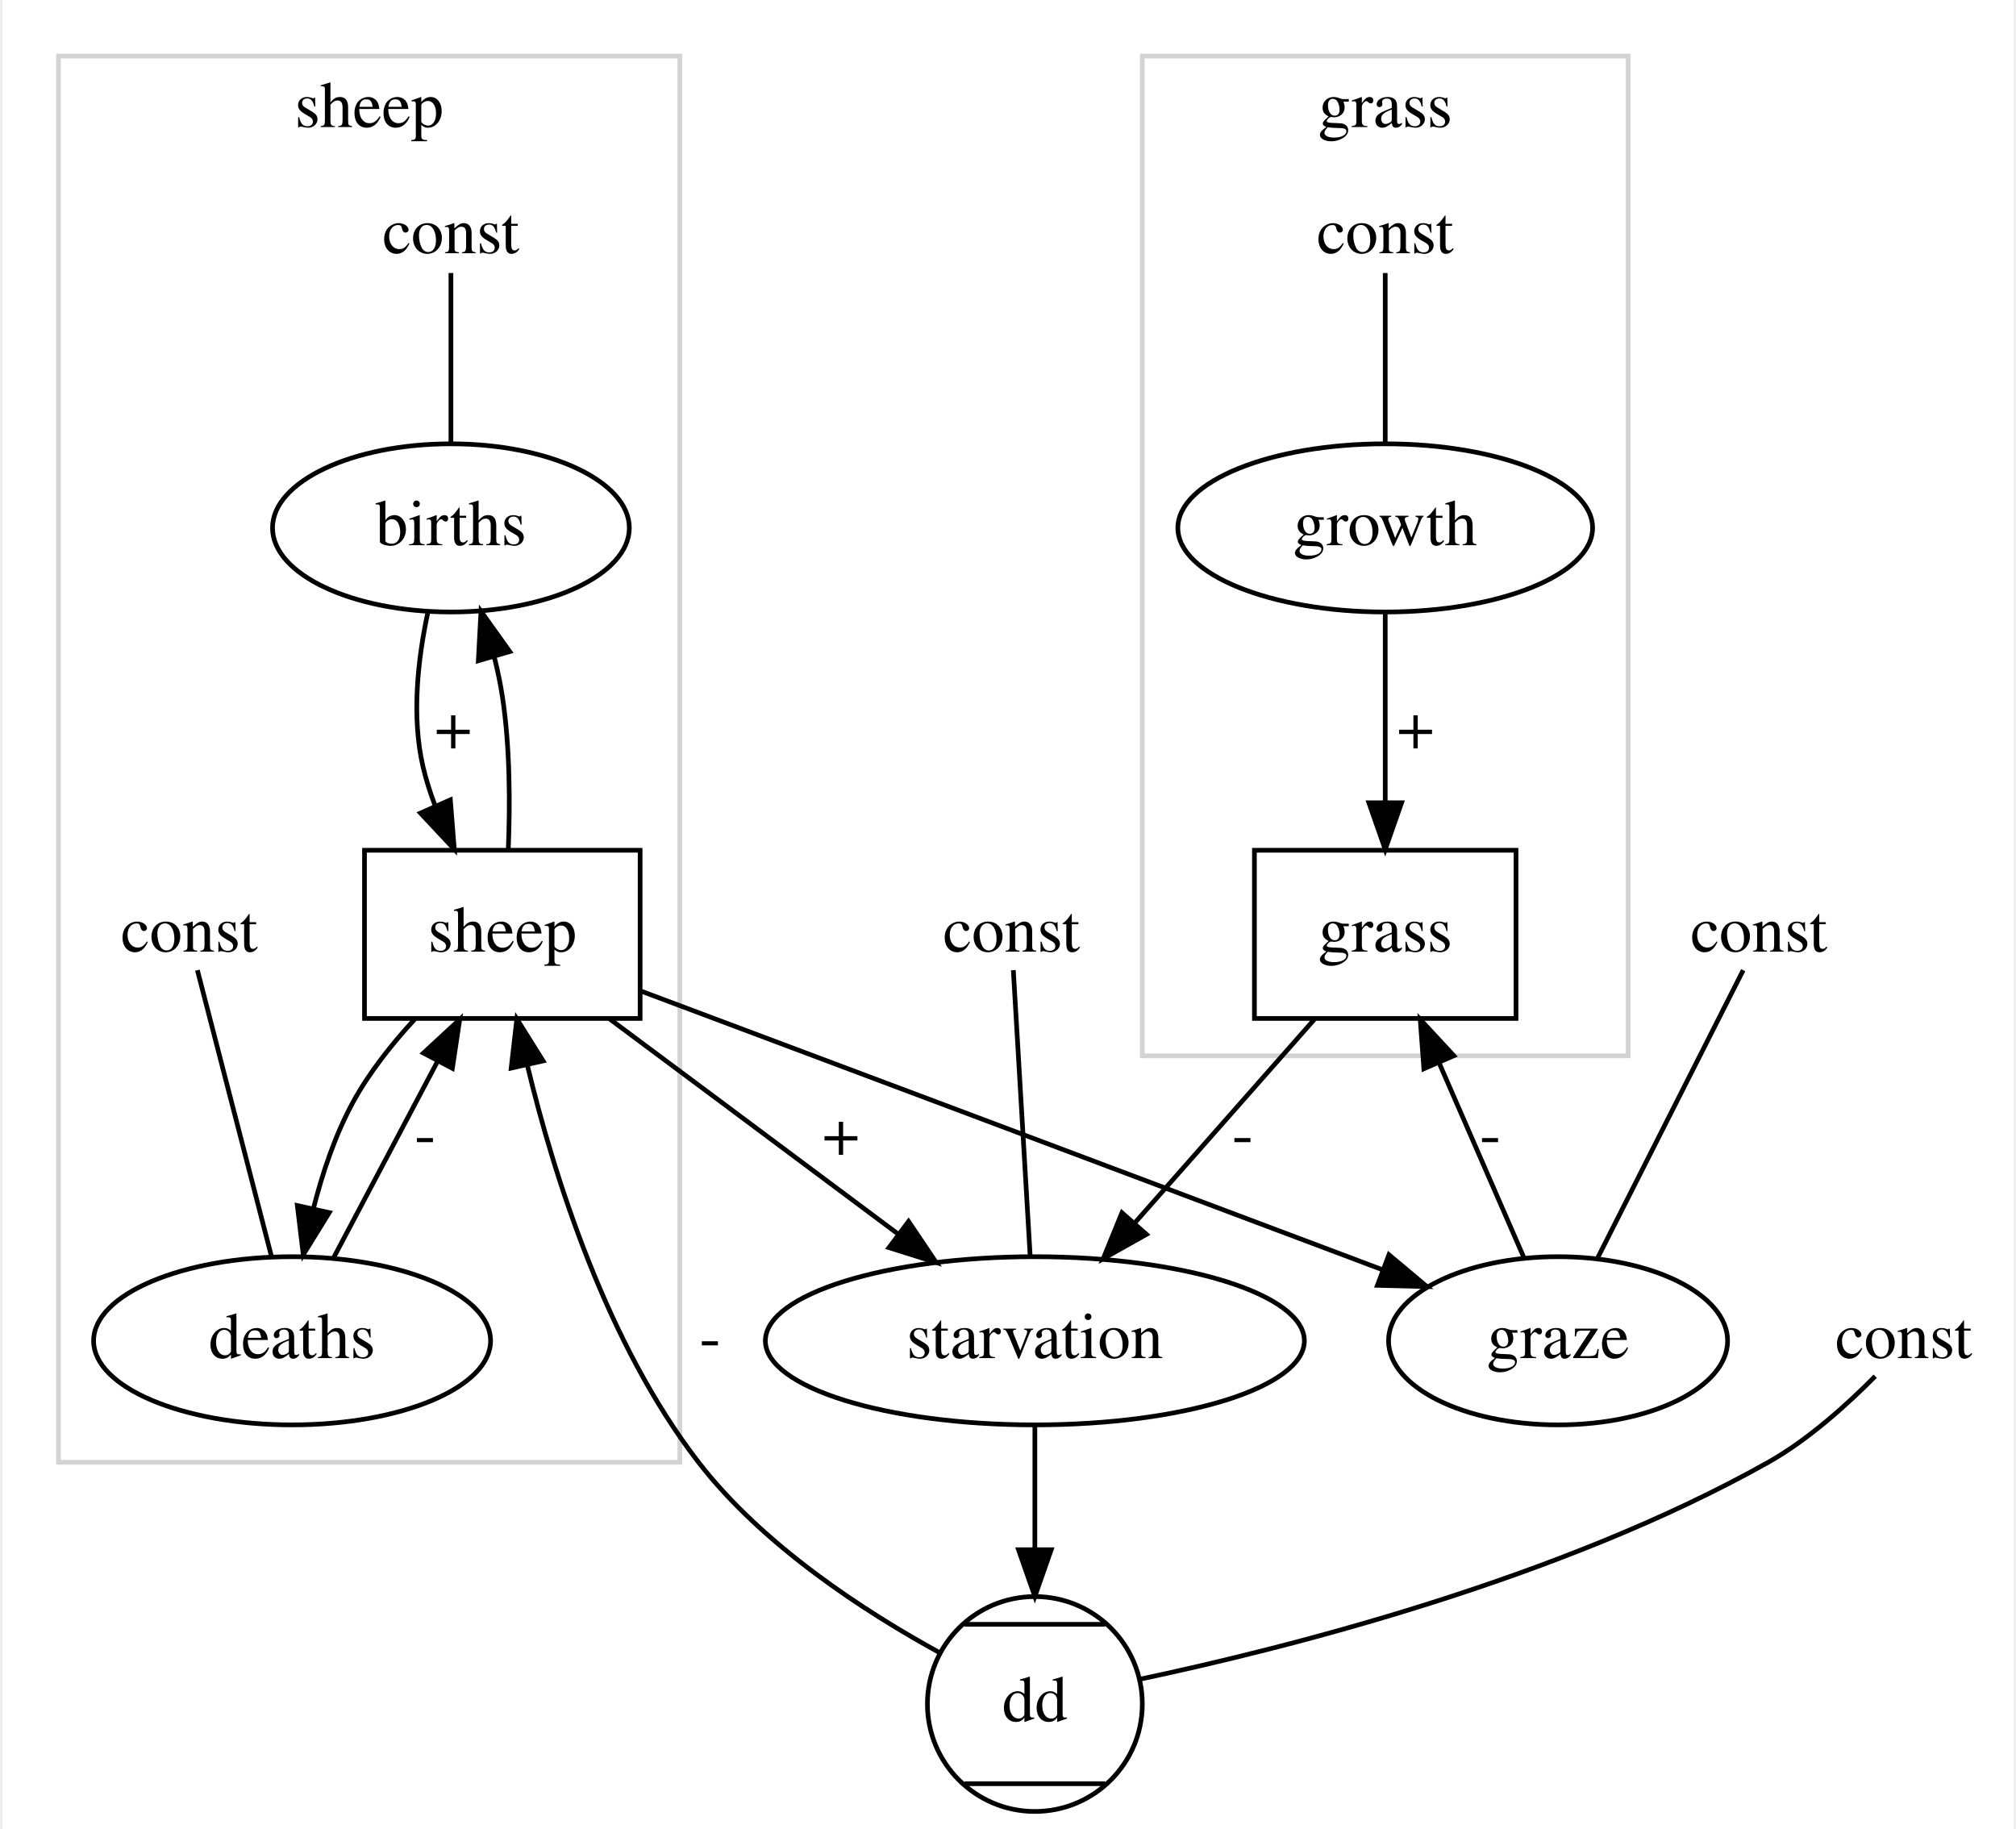
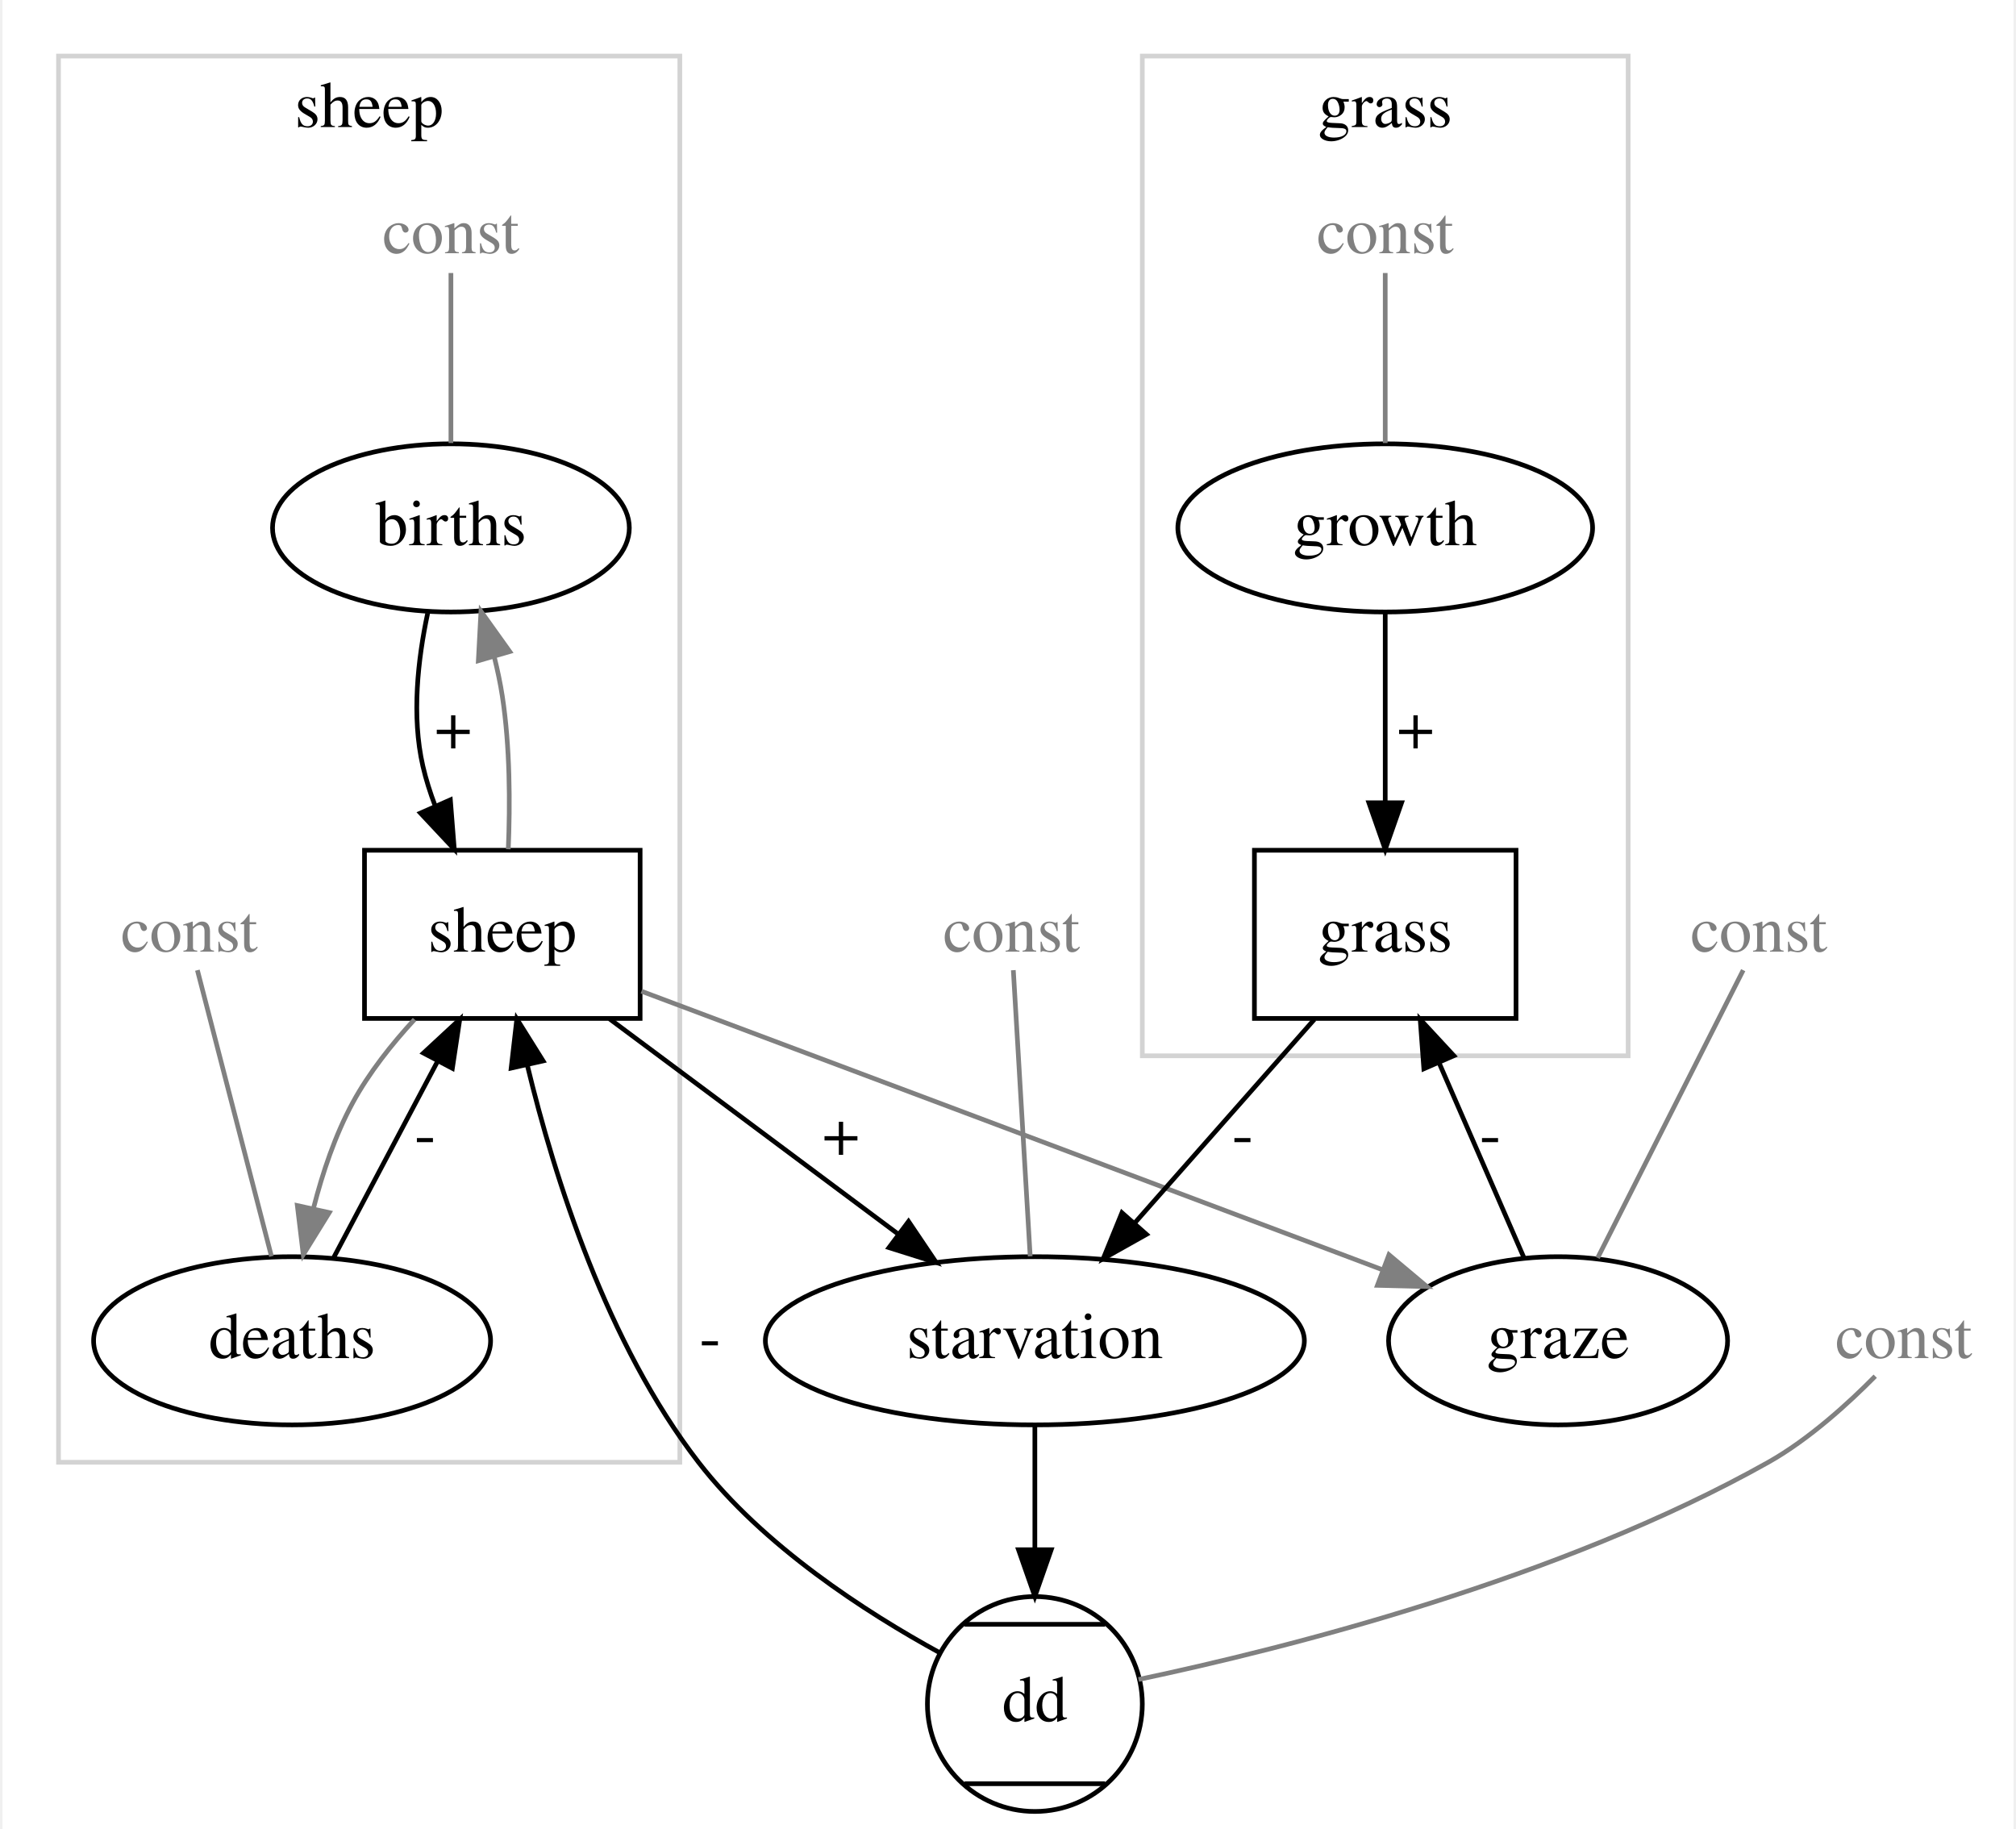
<svg xmlns="http://www.w3.org/2000/svg" xmlns:xlink="http://www.w3.org/1999/xlink" width="431pt" height="391pt" viewBox="0.00 0.00 430.50 391.50">
  <g id="graph0" class="graph" transform="scale(1 1) rotate(0) translate(4 387.5)">
    <polygon fill="white" stroke="transparent" points="-4,4 -4,-387.5 426.5,-387.5 426.5,4 -4,4" />
    <g id="clust1" class="cluster">
      <polygon fill="none" stroke="lightgrey" points="8,-74.5 8,-375.5 141,-375.5 141,-74.5 8,-74.5" />
      <text text-anchor="middle" x="74.5" y="-360.3" font-family="Times,serif" font-size="14.00">sheep</text>
    </g>
    <g id="clust2" class="cluster">
      <polygon fill="none" stroke="lightgrey" points="240,-161.5 240,-375.5 344,-375.5 344,-161.5 240,-161.5" />
      <text text-anchor="middle" x="292" y="-360.3" font-family="Times,serif" font-size="14.00">grass</text>
    </g>
    <g id="node1" class="node">
      <g id="a_node1">
        <a xlink:title="Grass grazed (kg/year) ">
          <ellipse fill="none" stroke="black" cx="329" cy="-100.5" rx="36.29" ry="18" />
          <text text-anchor="middle" x="329" y="-96.8" font-family="Times,serif" font-size="14.00">graze</text>
        </a>
      </g>
    </g>
    <g id="node12" class="node">
      <g id="a_node12">
        <a xlink:title="Ammount of grass (kg) ">
          <polygon fill="none" stroke="black" points="320,-205.5 264,-205.5 264,-169.5 320,-169.5 320,-205.5" />
          <text text-anchor="middle" x="292" y="-183.8" font-family="Times,serif" font-size="14.00">grass</text>
        </a>
      </g>
    </g>
    <g id="edge8" class="edge">
      <path fill="none" stroke="black" d="M321.65,-118.38C316.48,-130.25 309.46,-146.37 303.55,-159.95" />
      <polygon fill="black" stroke="black" points="300.27,-158.73 299.49,-169.29 306.69,-161.52 300.27,-158.73" />
      <text text-anchor="middle" x="314.5" y="-140.3" font-family="Times,serif" font-size="14.00">-</text>
    </g>
    <g id="node2" class="node">
      <g id="a_node2">
        <a xlink:title="How much a sheep eats = 900 (kg/year)&#10;">
-           <text text-anchor="middle" x="372" y="-183.8" font-family="Times,serif" font-size="14.00">const</text>
+           <text text-anchor="middle" x="372" y="-183.8" font-family="Times,serif" font-size="14.00" fill="gray">const</text>
        </a>
      </g>
    </g>
    <g id="edge1" class="edge">
-       <path fill="none" stroke="black" d="M368.63,-179.83C361.97,-166.68 346.99,-137.05 337.47,-118.24" />
+       <path fill="none" stroke="gray" d="M368.63,-179.83C361.97,-166.68 346.99,-137.05 337.47,-118.24" />
    </g>
    <g id="node3" class="node">
      <g id="a_node3">
        <a xlink:title="Sheep starving (n) ">
          <ellipse fill="none" stroke="black" cx="217" cy="-100.5" rx="57.69" ry="18" />
          <text text-anchor="middle" x="217" y="-96.8" font-family="Times,serif" font-size="14.00">starvation</text>
        </a>
      </g>
    </g>
    <g id="node5" class="node">
      <g id="a_node5">
        <a xlink:title="Delay for death by starvation (n) ">
          <ellipse fill="none" stroke="black" cx="217" cy="-22.75" rx="23" ry="23" />
          <polyline fill="none" stroke="black" points="232.05,-39.81 201.95,-39.81 " />
          <polyline fill="none" stroke="black" points="232.05,-5.69 201.95,-5.69 " />
          <text text-anchor="middle" x="217" y="-19.05" font-family="Times,serif" font-size="14.00">dd</text>
        </a>
      </g>
    </g>
    <g id="edge17" class="edge">
      <path fill="none" stroke="black" d="M217,-82.31C217,-74.53 217,-65.07 217,-56.04" />
      <polygon fill="black" stroke="black" points="220.5,-55.77 217,-45.77 213.5,-55.77 220.5,-55.77" />
    </g>
    <g id="node4" class="node">
      <g id="a_node4">
        <a xlink:title="How much a sheep eats = 900 (kg/year)&#10;">
-           <text text-anchor="middle" x="212" y="-183.8" font-family="Times,serif" font-size="14.00">const</text>
+           <text text-anchor="middle" x="212" y="-183.8" font-family="Times,serif" font-size="14.00" fill="gray">const</text>
        </a>
      </g>
    </g>
    <g id="edge2" class="edge">
-       <path fill="none" stroke="black" d="M212.39,-179.83C213.16,-166.75 214.89,-137.4 216,-118.58" />
+       <path fill="none" stroke="gray" d="M212.39,-179.83C213.16,-166.75 214.89,-137.4 216,-118.58" />
    </g>
    <g id="node11" class="node">
      <g id="a_node11">
        <a xlink:title="Number of sheep (n) ">
          <polygon fill="none" stroke="black" points="132.5,-205.5 73.5,-205.5 73.5,-169.5 132.5,-169.5 132.5,-205.5" />
          <text text-anchor="middle" x="103" y="-183.8" font-family="Times,serif" font-size="14.00">sheep</text>
        </a>
      </g>
    </g>
    <g id="edge13" class="edge">
      <path fill="none" stroke="black" d="M196.76,-33.66C180.74,-42.42 158.84,-56.59 145,-74.5 125.42,-99.83 114.19,-135.28 108.36,-159.46" />
      <polygon fill="black" stroke="black" points="104.9,-158.87 106.11,-169.39 111.73,-160.41 104.9,-158.87" />
      <text text-anchor="middle" x="147.5" y="-96.8" font-family="Times,serif" font-size="14.00">-</text>
    </g>
    <g id="node6" class="node">
      <g id="a_node6">
        <a xlink:title="Delay constant = 0 (years)&#10;">
-           <text text-anchor="middle" x="403" y="-96.8" font-family="Times,serif" font-size="14.00">const</text>
+           <text text-anchor="middle" x="403" y="-96.8" font-family="Times,serif" font-size="14.00" fill="gray">const</text>
        </a>
      </g>
    </g>
    <g id="edge3" class="edge">
-       <path fill="none" stroke="black" d="M396.89,-92.92C391.38,-87.33 382.81,-79.45 374,-74.5 329.43,-49.44 270.68,-34.65 239.2,-28" />
+       <path fill="none" stroke="gray" d="M396.89,-92.92C391.38,-87.33 382.81,-79.45 374,-74.5 329.43,-49.44 270.68,-34.65 239.2,-28" />
    </g>
    <g id="node7" class="node">
      <g id="a_node7">
        <a xlink:title="Sheep born (n/year) ">
          <ellipse fill="none" stroke="black" cx="92" cy="-274.5" rx="38.19" ry="18" />
          <text text-anchor="middle" x="92" y="-270.8" font-family="Times,serif" font-size="14.00">births</text>
        </a>
      </g>
    </g>
    <g id="edge11" class="edge">
      <path fill="none" stroke="black" d="M87.02,-256.22C84.95,-246.51 83.53,-234.23 86,-223.5 86.65,-220.66 87.57,-217.78 88.64,-214.96" />
      <polygon fill="black" stroke="black" points="91.88,-216.29 92.72,-205.73 85.48,-213.46 91.88,-216.29" />
      <text text-anchor="middle" x="92.5" y="-227.3" font-family="Times,serif" font-size="14.00">+</text>
    </g>
    <g id="node8" class="node">
      <g id="a_node8">
        <a xlink:title="Birth rate = 0.5 (n/year/sheep)&#10;">
-           <text text-anchor="middle" x="92" y="-333.3" font-family="Times,serif" font-size="14.00">const</text>
+           <text text-anchor="middle" x="92" y="-333.3" font-family="Times,serif" font-size="14.00" fill="gray">const</text>
        </a>
      </g>
    </g>
    <g id="edge4" class="edge">
-       <path fill="none" stroke="black" d="M92,-329.06C92,-320.24 92,-304.73 92,-292.66" />
+       <path fill="none" stroke="gray" d="M92,-329.06C92,-320.24 92,-304.73 92,-292.66" />
    </g>
    <g id="node9" class="node">
      <g id="a_node9">
        <a xlink:title="Sheep died (n/year) ">
          <ellipse fill="none" stroke="black" cx="58" cy="-100.5" rx="42.49" ry="18" />
          <text text-anchor="middle" x="58" y="-96.8" font-family="Times,serif" font-size="14.00">deaths</text>
        </a>
      </g>
    </g>
    <g id="edge12" class="edge">
      <path fill="none" stroke="black" d="M66.94,-118.38C73.28,-130.37 81.92,-146.69 89.16,-160.35" />
      <polygon fill="black" stroke="black" points="86.12,-162.09 93.89,-169.29 92.31,-158.82 86.12,-162.09" />
      <text text-anchor="middle" x="86.5" y="-140.3" font-family="Times,serif" font-size="14.00">-</text>
    </g>
    <g id="node10" class="node">
      <g id="a_node10">
        <a xlink:title="Death rate = 0.1 (n/year/sheep)&#10;">
-           <text text-anchor="middle" x="36" y="-183.8" font-family="Times,serif" font-size="14.00">const</text>
+           <text text-anchor="middle" x="36" y="-183.8" font-family="Times,serif" font-size="14.00" fill="gray">const</text>
        </a>
      </g>
    </g>
    <g id="edge5" class="edge">
-       <path fill="none" stroke="black" d="M37.73,-179.83C41.11,-166.75 48.71,-137.4 53.58,-118.58" />
+       <path fill="none" stroke="gray" d="M37.73,-179.83C41.11,-166.75 48.71,-137.4 53.58,-118.58" />
    </g>
    <g id="edge14" class="edge">
-       <path fill="none" stroke="black" d="M132.79,-175.32C168.67,-161.86 230.76,-138.56 284,-118.5 286.39,-117.59 288.86,-116.67 291.34,-115.73" />
-       <polygon fill="black" stroke="black" points="292.8,-118.92 300.92,-112.11 290.33,-112.37 292.8,-118.92" />
+       <path fill="none" stroke="gray" d="M132.79,-175.32C168.67,-161.86 230.76,-138.56 284,-118.5 286.39,-117.59 288.86,-116.67 291.34,-115.73" />
+       <polygon fill="gray" stroke="gray" points="292.8,-118.92 300.92,-112.11 290.33,-112.37 292.8,-118.92" />
    </g>
    <g id="edge16" class="edge">
      <path fill="none" stroke="black" d="M125.95,-169.41C133.6,-163.71 142.17,-157.33 150,-151.5 162.36,-142.28 176,-132.11 187.73,-123.35" />
      <polygon fill="black" stroke="black" points="189.96,-126.05 195.88,-117.26 185.77,-120.44 189.96,-126.05" />
      <text text-anchor="middle" x="175.5" y="-140.3" font-family="Times,serif" font-size="14.00">+</text>
    </g>
    <g id="edge9" class="edge">
-       <path fill="none" stroke="black" d="M104.28,-205.72C104.68,-215.4 104.66,-227.68 103,-238.5 102.58,-241.23 101.98,-244.05 101.29,-246.85" />
-       <polygon fill="black" stroke="black" points="97.87,-246.07 98.43,-256.65 104.59,-248.03 97.87,-246.07" />
+       <path fill="none" stroke="gray" d="M104.28,-205.72C104.68,-215.4 104.66,-227.68 103,-238.5 102.58,-241.23 101.98,-244.05 101.29,-246.85" />
+       <polygon fill="gray" stroke="gray" points="97.87,-246.07 98.43,-256.65 104.59,-248.03 97.87,-246.07" />
    </g>
    <g id="edge10" class="edge">
-       <path fill="none" stroke="black" d="M84.21,-169.29C79.32,-163.99 74.46,-157.86 71,-151.5 67.23,-144.56 64.52,-136.48 62.58,-128.87" />
-       <polygon fill="black" stroke="black" points="65.96,-127.94 60.39,-118.93 59.12,-129.45 65.96,-127.94" />
+       <path fill="none" stroke="gray" d="M84.21,-169.29C79.32,-163.99 74.46,-157.86 71,-151.5 67.23,-144.56 64.52,-136.48 62.58,-128.87" />
+       <polygon fill="gray" stroke="gray" points="65.96,-127.94 60.39,-118.93 59.12,-129.45 65.96,-127.94" />
    </g>
    <g id="edge15" class="edge">
      <path fill="none" stroke="black" d="M276.82,-169.29C265.8,-156.81 250.74,-139.73 238.48,-125.84" />
      <polygon fill="black" stroke="black" points="240.89,-123.28 231.64,-118.09 235.64,-127.91 240.89,-123.28" />
      <text text-anchor="middle" x="261.5" y="-140.3" font-family="Times,serif" font-size="14.00">-</text>
    </g>
    <g id="node13" class="node">
      <g id="a_node13">
        <a xlink:title="Grass growth (kg) ">
          <ellipse fill="none" stroke="black" cx="292" cy="-274.5" rx="44.39" ry="18" />
          <text text-anchor="middle" x="292" y="-270.8" font-family="Times,serif" font-size="14.00">growth</text>
        </a>
      </g>
    </g>
    <g id="edge7" class="edge">
      <path fill="none" stroke="black" d="M292,-256.29C292,-244.66 292,-229.04 292,-215.73" />
      <polygon fill="black" stroke="black" points="295.5,-215.67 292,-205.67 288.5,-215.67 295.5,-215.67" />
      <text text-anchor="middle" x="298.5" y="-227.3" font-family="Times,serif" font-size="14.00">+</text>
    </g>
    <g id="node14" class="node">
      <g id="a_node14">
        <a xlink:title="Area where grass grows = 100 (ha)&#10;Grass growth rate = 5500 (kg/ha/year)&#10;">
-           <text text-anchor="middle" x="292" y="-333.3" font-family="Times,serif" font-size="14.00">const</text>
+           <text text-anchor="middle" x="292" y="-333.3" font-family="Times,serif" font-size="14.00" fill="gray">const</text>
        </a>
      </g>
    </g>
    <g id="edge6" class="edge">
-       <path fill="none" stroke="black" d="M292,-329.06C292,-320.24 292,-304.73 292,-292.66" />
+       <path fill="none" stroke="gray" d="M292,-329.06C292,-320.24 292,-304.73 292,-292.66" />
    </g>
  </g>
</svg>
